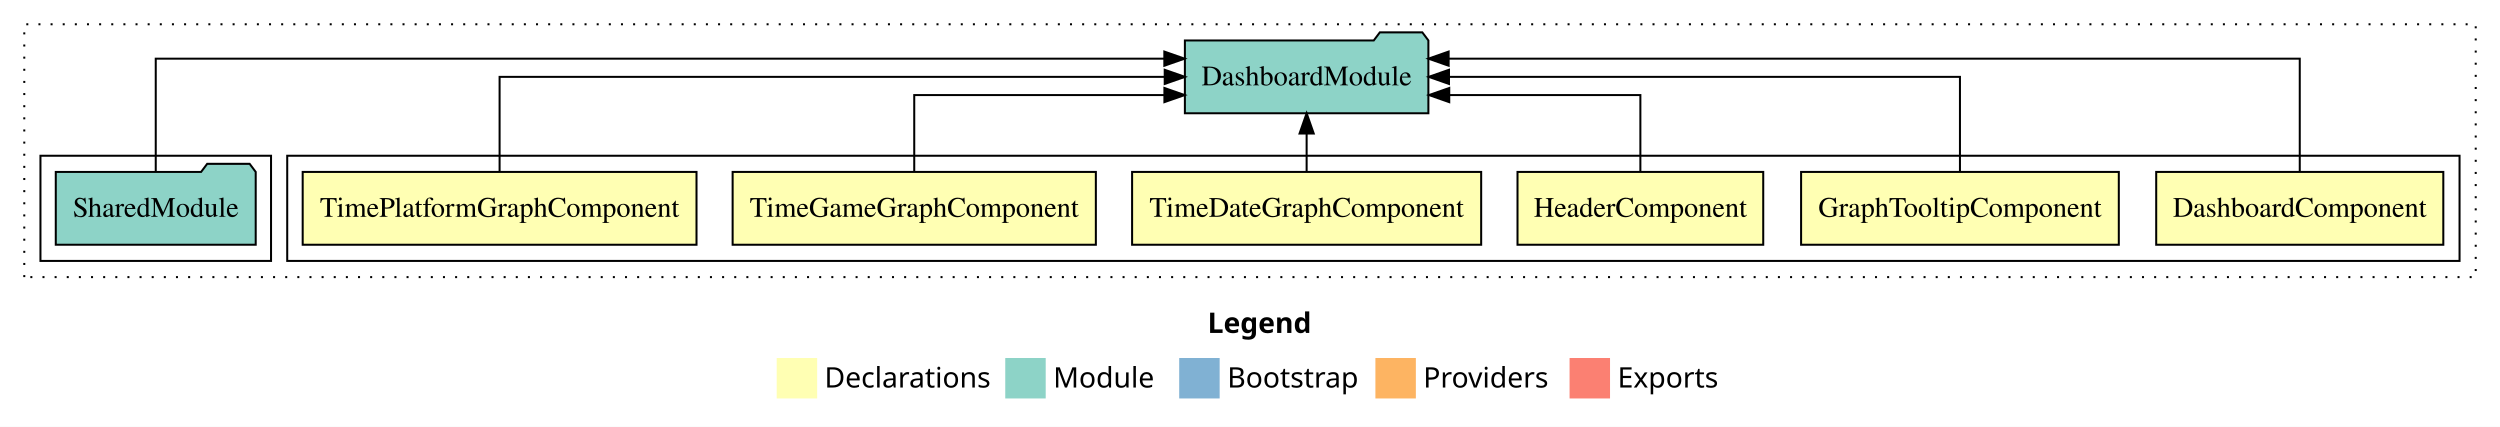
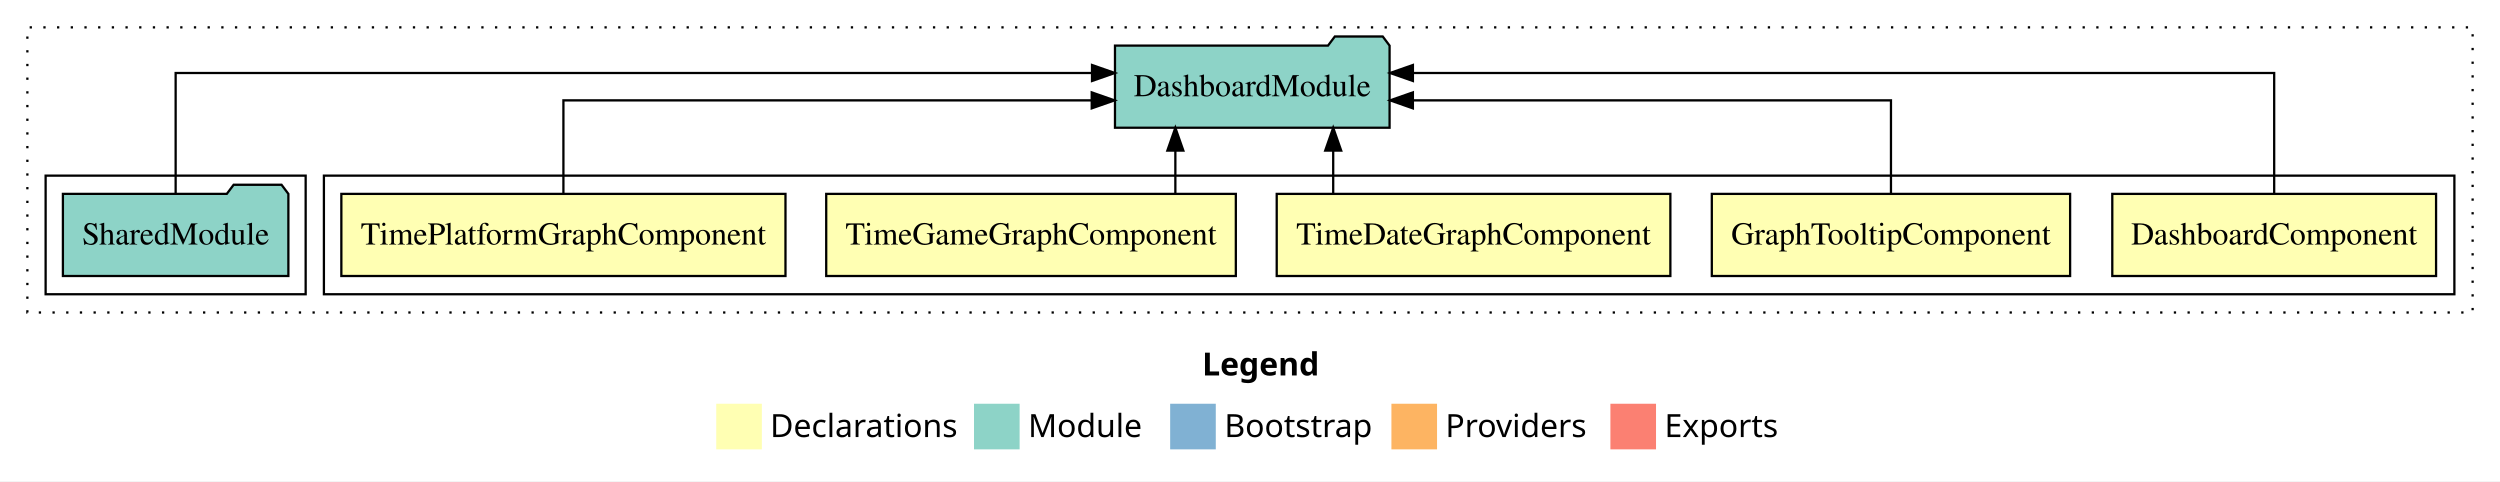
- <svg xmlns="http://www.w3.org/2000/svg" width="1236pt" height="211pt" viewBox="0.00 0.00 1236.00 211.00">
+ <svg xmlns="http://www.w3.org/2000/svg" width="1096pt" height="211pt" viewBox="0.00 0.00 1096.00 211.00">
  <g id="graph0" class="graph" transform="scale(1 1) rotate(0) translate(4 207)">
-     <polygon fill="#ffffff" stroke="transparent" points="-4,4 -4,-207 1232,-207 1232,4 -4,4" />
-     <text text-anchor="start" x="593.009" y="-42.4" font-family="sans-serif" font-weight="bold" font-size="14.00" fill="#000000">Legend</text>
-     <polygon fill="#ffffb3" stroke="transparent" points="380,-10 380,-30 400,-30 400,-10 380,-10" />
-     <text text-anchor="start" x="403.629" y="-15.4" font-family="sans-serif" font-size="14.00" fill="#000000">  Declarations</text>
-     <polygon fill="#8dd3c7" stroke="transparent" points="493,-10 493,-30 513,-30 513,-10 493,-10" />
-     <text text-anchor="start" x="516.725" y="-15.4" font-family="sans-serif" font-size="14.00" fill="#000000">  Module</text>
-     <polygon fill="#80b1d3" stroke="transparent" points="579,-10 579,-30 599,-30 599,-10 579,-10" />
-     <text text-anchor="start" x="602.781" y="-15.4" font-family="sans-serif" font-size="14.00" fill="#000000">  Bootstrap</text>
-     <polygon fill="#fdb462" stroke="transparent" points="676,-10 676,-30 696,-30 696,-10 676,-10" />
-     <text text-anchor="start" x="699.673" y="-15.4" font-family="sans-serif" font-size="14.00" fill="#000000">  Providers</text>
-     <polygon fill="#fb8072" stroke="transparent" points="772,-10 772,-30 792,-30 792,-10 772,-10" />
-     <text text-anchor="start" x="795.726" y="-15.4" font-family="sans-serif" font-size="14.00" fill="#000000">  Exports</text>
+     <polygon fill="#ffffff" stroke="transparent" points="-4,4 -4,-207 1092,-207 1092,4 -4,4" />
+     <text text-anchor="start" x="523.009" y="-42.4" font-family="sans-serif" font-weight="bold" font-size="14.00" fill="#000000">Legend</text>
+     <polygon fill="#ffffb3" stroke="transparent" points="310,-10 310,-30 330,-30 330,-10 310,-10" />
+     <text text-anchor="start" x="333.629" y="-15.4" font-family="sans-serif" font-size="14.00" fill="#000000">  Declarations</text>
+     <polygon fill="#8dd3c7" stroke="transparent" points="423,-10 423,-30 443,-30 443,-10 423,-10" />
+     <text text-anchor="start" x="446.725" y="-15.4" font-family="sans-serif" font-size="14.00" fill="#000000">  Module</text>
+     <polygon fill="#80b1d3" stroke="transparent" points="509,-10 509,-30 529,-30 529,-10 509,-10" />
+     <text text-anchor="start" x="532.781" y="-15.4" font-family="sans-serif" font-size="14.00" fill="#000000">  Bootstrap</text>
+     <polygon fill="#fdb462" stroke="transparent" points="606,-10 606,-30 626,-30 626,-10 606,-10" />
+     <text text-anchor="start" x="629.673" y="-15.4" font-family="sans-serif" font-size="14.00" fill="#000000">  Providers</text>
+     <polygon fill="#fb8072" stroke="transparent" points="702,-10 702,-30 722,-30 722,-10 702,-10" />
+     <text text-anchor="start" x="725.726" y="-15.4" font-family="sans-serif" font-size="14.00" fill="#000000">  Exports</text>
    <g id="clust1" class="cluster">
-       <polygon fill="none" stroke="#000000" stroke-dasharray="1,5" points="8,-70 8,-195 1220,-195 1220,-70 8,-70" />
+       <polygon fill="none" stroke="#000000" stroke-dasharray="1,5" points="8,-70 8,-195 1080,-195 1080,-70 8,-70" />
    </g>
    <g id="clust2" class="cluster">
-       <polygon fill="none" stroke="#000000" points="138,-78 138,-130 1212,-130 1212,-78 138,-78" />
+       <polygon fill="none" stroke="#000000" points="138,-78 138,-130 1072,-130 1072,-78 138,-78" />
    </g>
-     <g id="clust9" class="cluster">
+     <g id="clust8" class="cluster">
      <polygon fill="none" stroke="#000000" points="16,-78 16,-130 130,-130 130,-78 16,-78" />
    </g>
    <g id="node1" class="node">
-       <polygon fill="#ffffb3" stroke="#000000" points="1203.973,-122 1062.027,-122 1062.027,-86 1203.973,-86 1203.973,-122" />
-       <text text-anchor="middle" x="1133" y="-99.8" font-family="Times,serif" font-size="14.00" fill="#000000">DashboardComponent</text>
+       <polygon fill="#ffffb3" stroke="#000000" points="1063.973,-122 922.027,-122 922.027,-86 1063.973,-86 1063.973,-122" />
+       <text text-anchor="middle" x="993" y="-99.8" font-family="Times,serif" font-size="14.00" fill="#000000">DashboardComponent</text>
    </g>
-     <g id="node7" class="node">
-       <polygon fill="#8dd3c7" stroke="#000000" points="702.191,-187 699.191,-191 678.191,-191 675.191,-187 581.809,-187 581.809,-151 702.191,-151 702.191,-187" />
-       <text text-anchor="middle" x="642" y="-164.8" font-family="Times,serif" font-size="14.00" fill="#000000">DashboardModule</text>
+     <g id="node6" class="node">
+       <polygon fill="#8dd3c7" stroke="#000000" points="605.191,-187 602.191,-191 581.191,-191 578.191,-187 484.809,-187 484.809,-151 605.191,-151 605.191,-187" />
+       <text text-anchor="middle" x="545" y="-164.8" font-family="Times,serif" font-size="14.00" fill="#000000">DashboardModule</text>
    </g>
    <g id="edge1" class="edge">
-       <path fill="none" stroke="#000000" d="M1133,-122.292C1133,-144.206 1133,-178 1133,-178 1133,-178 712.206,-178 712.206,-178" />
-       <polygon fill="#000000" stroke="#000000" points="712.206,-174.5 702.206,-178 712.206,-181.5 712.206,-174.5" />
+       <path fill="none" stroke="#000000" d="M993,-122.284C993,-143.321 993,-175 993,-175 993,-175 615.419,-175 615.419,-175" />
+       <polygon fill="#000000" stroke="#000000" points="615.419,-171.5 605.419,-175 615.419,-178.5 615.419,-171.5" />
    </g>
    <g id="node2" class="node">
-       <polygon fill="#ffffb3" stroke="#000000" points="1043.539,-122 886.461,-122 886.461,-86 1043.539,-86 1043.539,-122" />
-       <text text-anchor="middle" x="965" y="-99.8" font-family="Times,serif" font-size="14.00" fill="#000000">GraphTooltipComponent</text>
+       <polygon fill="#ffffb3" stroke="#000000" points="903.539,-122 746.461,-122 746.461,-86 903.539,-86 903.539,-122" />
+       <text text-anchor="middle" x="825" y="-99.8" font-family="Times,serif" font-size="14.00" fill="#000000">GraphTooltipComponent</text>
    </g>
    <g id="edge2" class="edge">
-       <path fill="none" stroke="#000000" d="M965,-122.106C965,-141.339 965,-169 965,-169 965,-169 712.375,-169 712.375,-169" />
-       <polygon fill="#000000" stroke="#000000" points="712.375,-165.5 702.375,-169 712.375,-172.5 712.375,-165.5" />
+       <path fill="none" stroke="#000000" d="M825,-122.022C825,-139.373 825,-163 825,-163 825,-163 615.411,-163 615.411,-163" />
+       <polygon fill="#000000" stroke="#000000" points="615.411,-159.5 605.411,-163 615.411,-166.5 615.411,-159.5" />
    </g>
    <g id="node3" class="node">
-       <polygon fill="#ffffb3" stroke="#000000" points="867.744,-122 746.256,-122 746.256,-86 867.744,-86 867.744,-122" />
-       <text text-anchor="middle" x="807" y="-99.8" font-family="Times,serif" font-size="14.00" fill="#000000">HeaderComponent</text>
-     </g>
-     <g id="edge3" class="edge">
-       <path fill="none" stroke="#000000" d="M807,-122.027C807,-138.398 807,-160 807,-160 807,-160 712.503,-160 712.503,-160" />
-       <polygon fill="#000000" stroke="#000000" points="712.503,-156.5 702.503,-160 712.503,-163.5 712.503,-156.5" />
-     </g>
-     <g id="node4" class="node">
      <polygon fill="#ffffb3" stroke="#000000" points="728.289,-122 555.711,-122 555.711,-86 728.289,-86 728.289,-122" />
      <text text-anchor="middle" x="642" y="-99.8" font-family="Times,serif" font-size="14.00" fill="#000000">TimeDateGraphComponent</text>
    </g>
-     <g id="edge4" class="edge">
-       <path fill="none" stroke="#000000" d="M642,-122.106C642,-122.106 642,-140.991 642,-140.991" />
-       <polygon fill="#000000" stroke="#000000" points="638.5,-140.991 642,-150.991 645.5,-140.991 638.5,-140.991" />
+     <g id="edge3" class="edge">
+       <path fill="none" stroke="#000000" d="M580.476,-122.106C580.476,-122.106 580.476,-140.991 580.476,-140.991" />
+       <polygon fill="#000000" stroke="#000000" points="576.976,-140.991 580.476,-150.991 583.976,-140.991 576.976,-140.991" />
    </g>
-     <g id="node5" class="node">
+     <g id="node4" class="node">
      <polygon fill="#ffffb3" stroke="#000000" points="537.789,-122 358.211,-122 358.211,-86 537.789,-86 537.789,-122" />
      <text text-anchor="middle" x="448" y="-99.8" font-family="Times,serif" font-size="14.00" fill="#000000">TimeGameGraphComponent</text>
    </g>
-     <g id="edge5" class="edge">
-       <path fill="none" stroke="#000000" d="M448,-122.027C448,-138.398 448,-160 448,-160 448,-160 571.681,-160 571.681,-160" />
-       <polygon fill="#000000" stroke="#000000" points="571.681,-163.5 581.681,-160 571.681,-156.5 571.681,-163.5" />
+     <g id="edge4" class="edge">
+       <path fill="none" stroke="#000000" d="M511.275,-122.106C511.275,-122.106 511.275,-140.991 511.275,-140.991" />
+       <polygon fill="#000000" stroke="#000000" points="507.775,-140.991 511.275,-150.991 514.775,-140.991 507.775,-140.991" />
    </g>
-     <g id="node6" class="node">
+     <g id="node5" class="node">
      <polygon fill="#ffffb3" stroke="#000000" points="340.353,-122 145.647,-122 145.647,-86 340.353,-86 340.353,-122" />
      <text text-anchor="middle" x="243" y="-99.8" font-family="Times,serif" font-size="14.00" fill="#000000">TimePlatformGraphComponent</text>
    </g>
-     <g id="edge6" class="edge">
-       <path fill="none" stroke="#000000" d="M243,-122.106C243,-141.339 243,-169 243,-169 243,-169 571.834,-169 571.834,-169" />
-       <polygon fill="#000000" stroke="#000000" points="571.834,-172.5 581.834,-169 571.834,-165.5 571.834,-172.5" />
+     <g id="edge5" class="edge">
+       <path fill="none" stroke="#000000" d="M243,-122.022C243,-139.373 243,-163 243,-163 243,-163 474.612,-163 474.612,-163" />
+       <polygon fill="#000000" stroke="#000000" points="474.612,-166.5 484.612,-163 474.612,-159.5 474.612,-166.5" />
    </g>
-     <g id="node8" class="node">
+     <g id="node7" class="node">
      <polygon fill="#8dd3c7" stroke="#000000" points="122.423,-122 119.423,-126 98.423,-126 95.423,-122 23.577,-122 23.577,-86 122.423,-86 122.423,-122" />
      <text text-anchor="middle" x="73" y="-99.8" font-family="Times,serif" font-size="14.00" fill="#000000">SharedModule</text>
    </g>
-     <g id="edge7" class="edge">
-       <path fill="none" stroke="#000000" d="M73,-122.292C73,-144.206 73,-178 73,-178 73,-178 571.646,-178 571.646,-178" />
-       <polygon fill="#000000" stroke="#000000" points="571.646,-181.5 581.646,-178 571.646,-174.5 571.646,-181.5" />
+     <g id="edge6" class="edge">
+       <path fill="none" stroke="#000000" d="M73,-122.284C73,-143.321 73,-175 73,-175 73,-175 474.741,-175 474.741,-175" />
+       <polygon fill="#000000" stroke="#000000" points="474.741,-178.5 484.741,-175 474.741,-171.5 474.741,-178.5" />
    </g>
  </g>
</svg>
